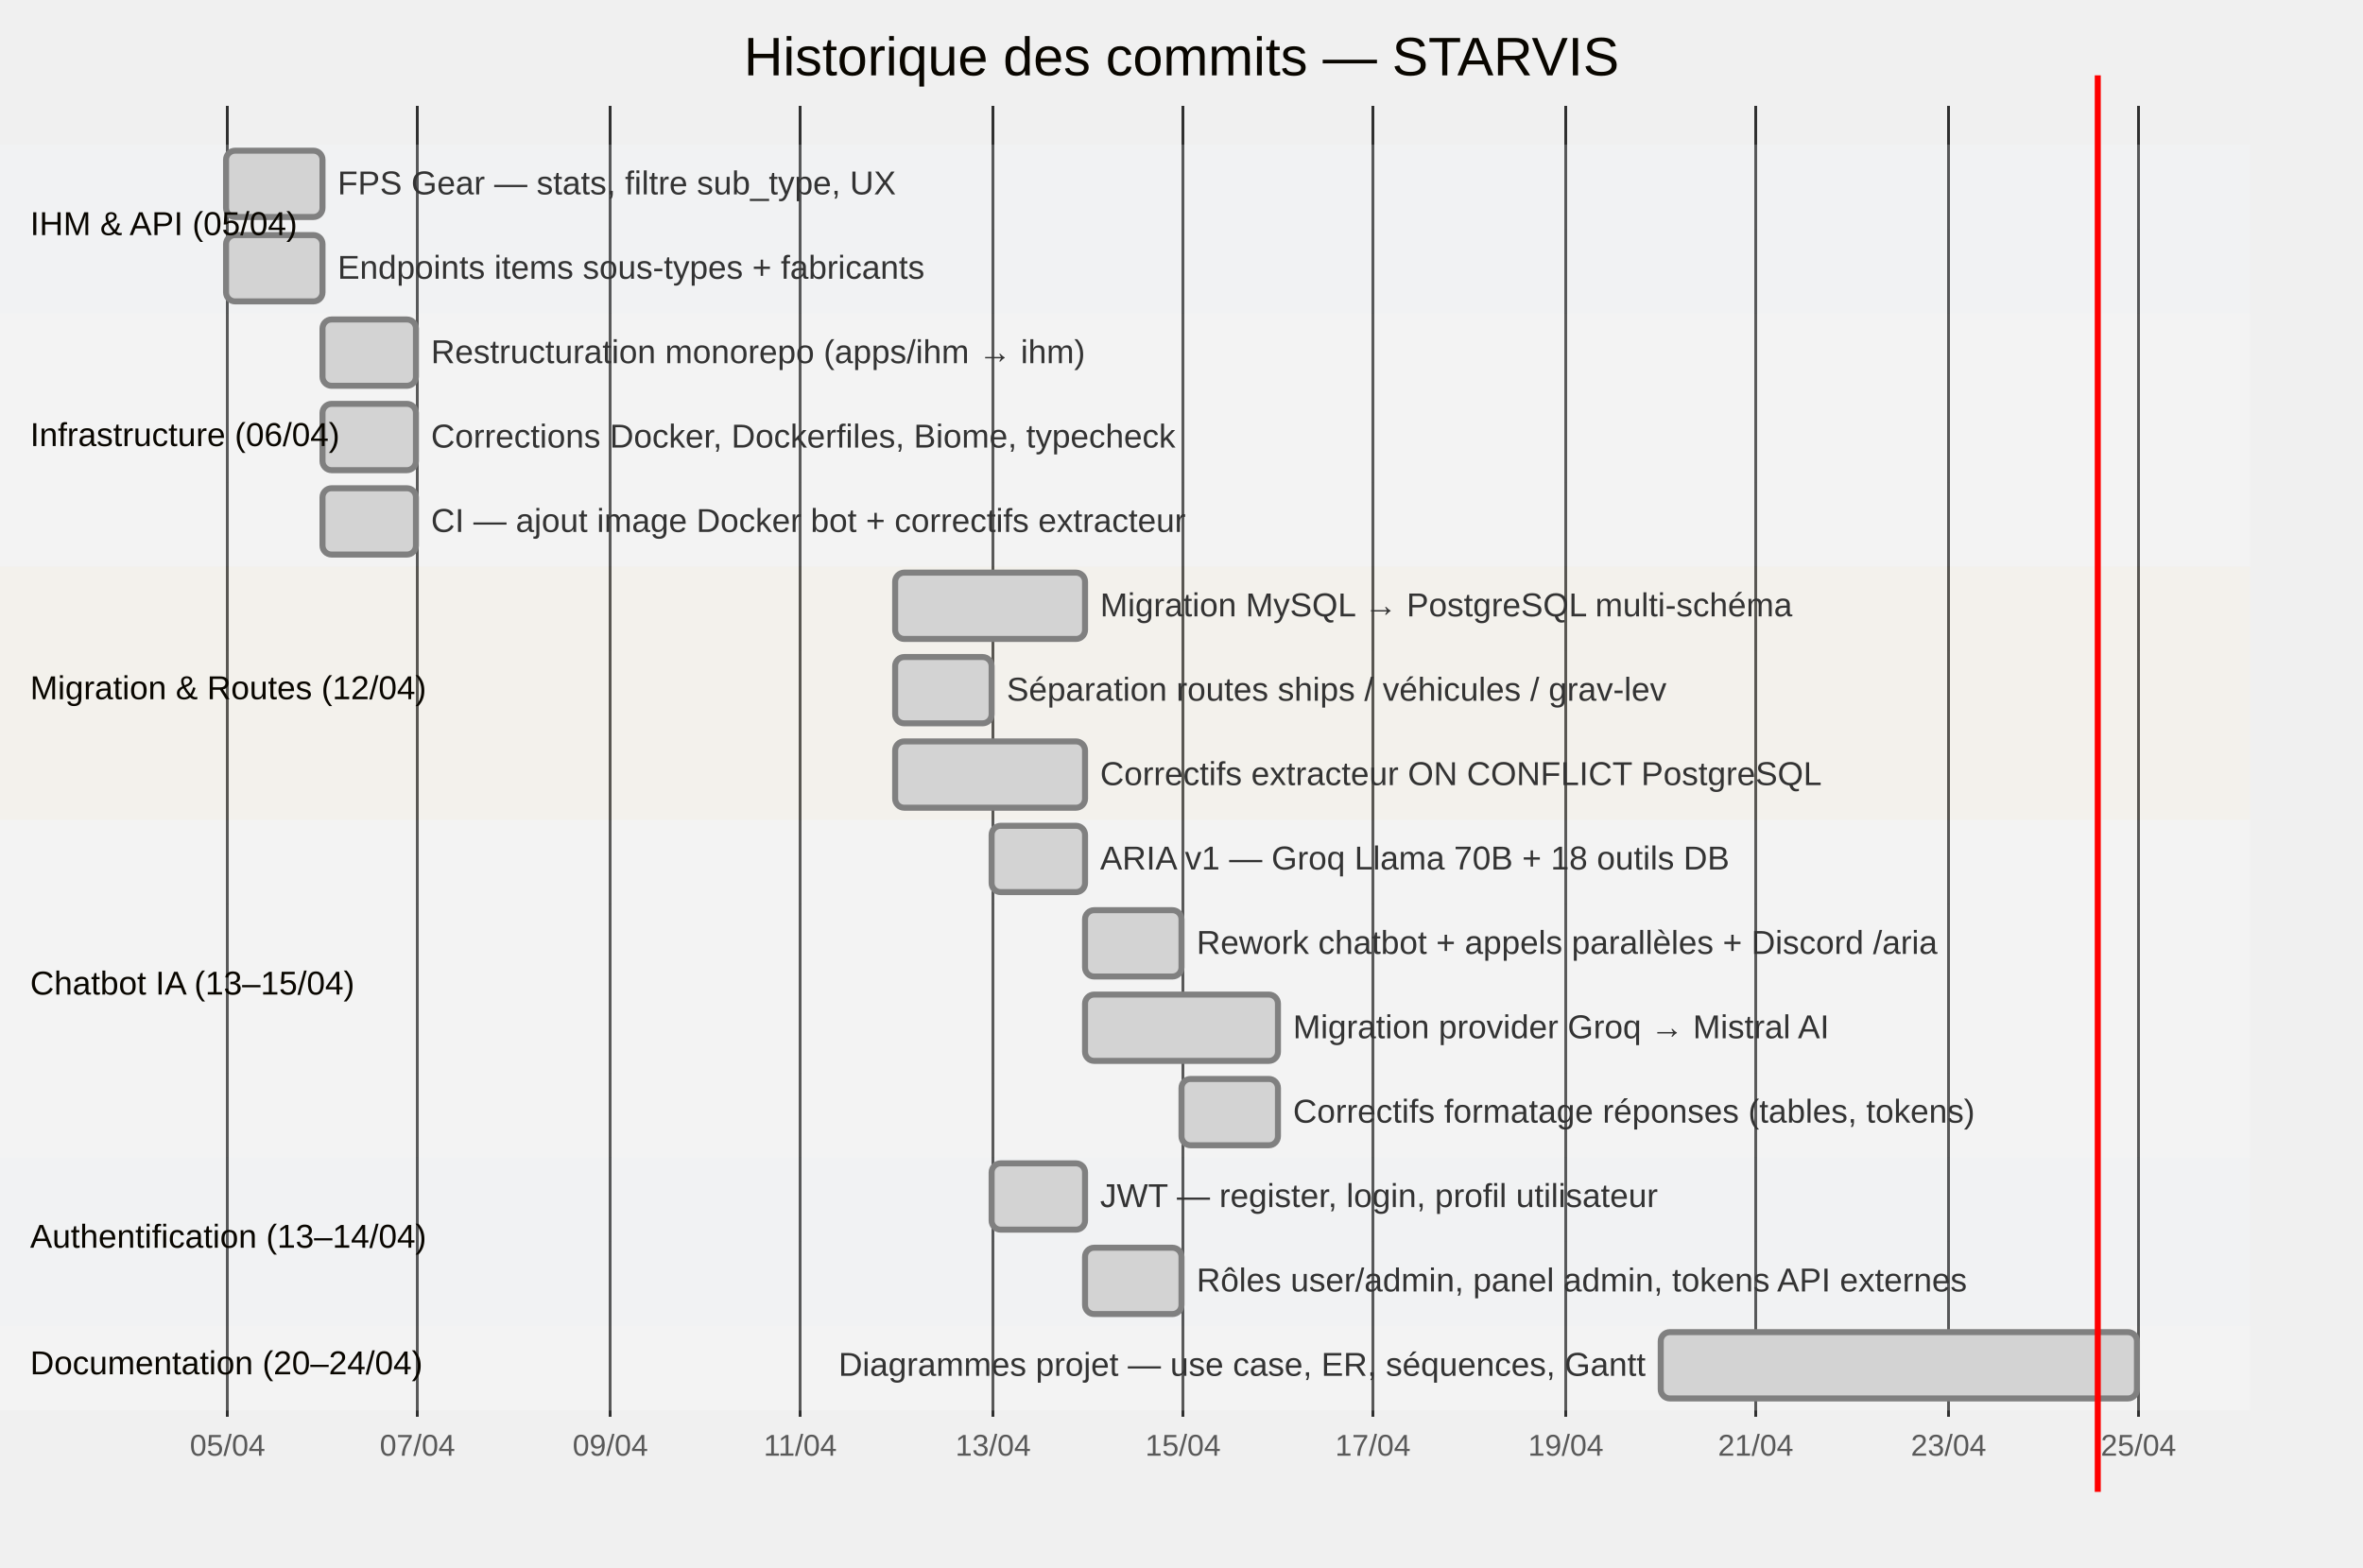
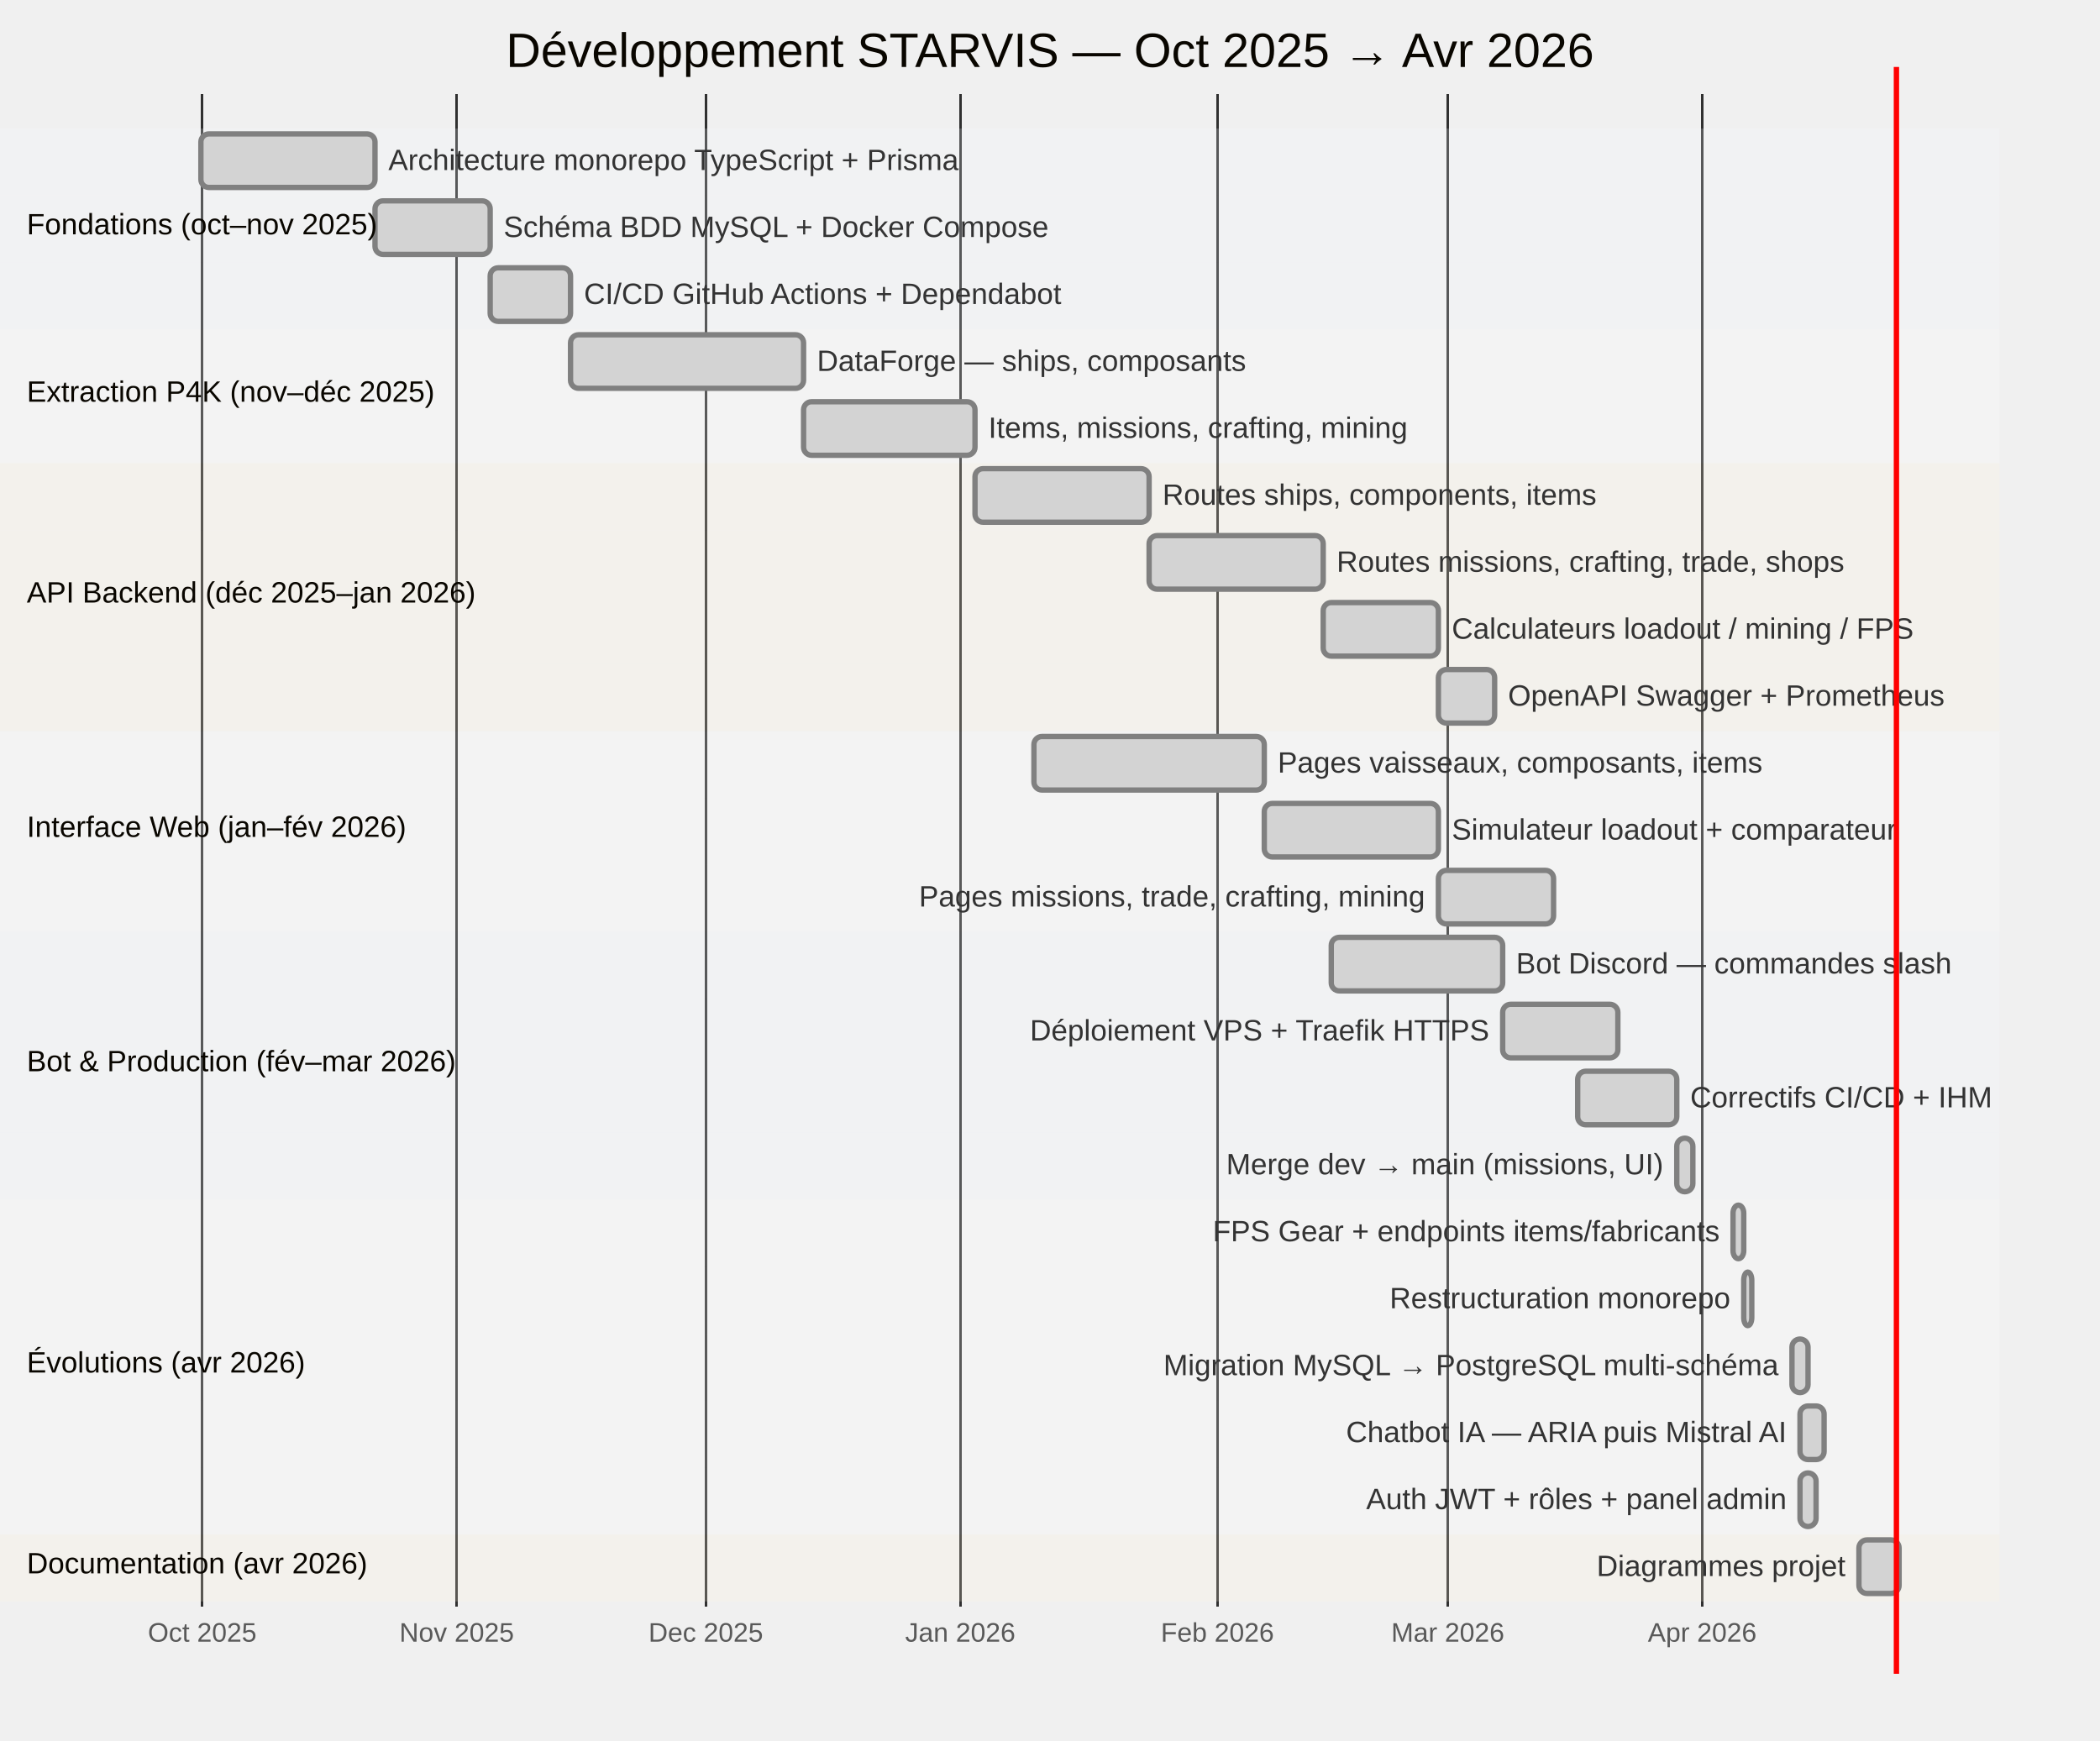
- <svg xmlns="http://www.w3.org/2000/svg" id="my-svg" width="100%" viewBox="0 0 784 520" style="max-width: 784px; background-color: rgb(255, 255, 255);" role="graphics-document document" aria-roledescription="gantt">
-   <style>#my-svg{font-family:Arial;font-size:13px;fill:#333;}@keyframes edge-animation-frame{from{stroke-dashoffset:0;}}@keyframes dash{to{stroke-dashoffset:0;}}#my-svg .edge-animation-slow{stroke-dasharray:9,5!important;stroke-dashoffset:900;animation:dash 50s linear infinite;stroke-linecap:round;}#my-svg .edge-animation-fast{stroke-dasharray:9,5!important;stroke-dashoffset:900;animation:dash 20s linear infinite;stroke-linecap:round;}#my-svg .error-icon{fill:hsl(220.588, 100%, 98.333%);}#my-svg .error-text{fill:rgb(8.5, 5.75, 0);stroke:rgb(8.5, 5.75, 0);}#my-svg .edge-thickness-normal{stroke-width:1px;}#my-svg .edge-thickness-thick{stroke-width:3.5px;}#my-svg .edge-pattern-solid{stroke-dasharray:0;}#my-svg .edge-thickness-invisible{stroke-width:0;fill:none;}#my-svg .edge-pattern-dashed{stroke-dasharray:3;}#my-svg .edge-pattern-dotted{stroke-dasharray:2;}#my-svg .marker{fill:#000000;stroke:#000000;}#my-svg .marker.cross{stroke:#000000;}#my-svg svg{font-family:Arial;font-size:13px;}#my-svg p{margin:0;}#my-svg .mermaid-main-font{font-family:Arial;}#my-svg .exclude-range{fill:#eeeeee;}#my-svg .section{stroke:none;opacity:0.2;}#my-svg .section0{fill:hsl(220.588, 100%, 98.333%);}#my-svg .section2{fill:#fff4dd;}#my-svg .section1,#my-svg .section3{fill:white;opacity:0.2;}#my-svg .sectionTitle0{fill:rgb(8.5, 5.75, 0);}#my-svg .sectionTitle1{fill:rgb(8.5, 5.75, 0);}#my-svg .sectionTitle2{fill:rgb(8.5, 5.75, 0);}#my-svg .sectionTitle3{fill:rgb(8.5, 5.75, 0);}#my-svg .sectionTitle{text-anchor:start;font-family:Arial;}#my-svg .grid .tick{stroke:lightgrey;opacity:0.8;shape-rendering:crispEdges;}#my-svg .grid .tick text{font-family:Arial;fill:#333;}#my-svg .grid path{stroke-width:0;}#my-svg .today{fill:none;stroke:red;stroke-width:2px;}#my-svg .task{stroke-width:2;}#my-svg .taskText{text-anchor:middle;font-family:Arial;}#my-svg .taskTextOutsideRight{fill:#333;text-anchor:start;font-family:Arial;}#my-svg .taskTextOutsideLeft{fill:#333;text-anchor:end;}#my-svg .task.clickable{cursor:pointer;}#my-svg .taskText.clickable{cursor:pointer;fill:#003163!important;font-weight:bold;}#my-svg .taskTextOutsideLeft.clickable{cursor:pointer;fill:#003163!important;font-weight:bold;}#my-svg .taskTextOutsideRight.clickable{cursor:pointer;fill:#003163!important;font-weight:bold;}#my-svg .taskText0,#my-svg .taskText1,#my-svg .taskText2,#my-svg .taskText3{fill:#333;}#my-svg .task0,#my-svg .task1,#my-svg .task2,#my-svg .task3{fill:#fff4dd;stroke:hsl(40.588, 60%, 83.333%);}#my-svg .taskTextOutside0,#my-svg .taskTextOutside2{fill:#333;}#my-svg .taskTextOutside1,#my-svg .taskTextOutside3{fill:#333;}#my-svg .active0,#my-svg .active1,#my-svg .active2,#my-svg .active3{fill:hsl(40.588, 100%, 100%);stroke:#fff4dd;}#my-svg .activeText0,#my-svg .activeText1,#my-svg .activeText2,#my-svg .activeText3{fill:#333!important;}#my-svg .done0,#my-svg .done1,#my-svg .done2,#my-svg .done3{stroke:grey;fill:lightgrey;stroke-width:2;}#my-svg .doneText0,#my-svg .doneText1,#my-svg .doneText2,#my-svg .doneText3{fill:#333!important;}#my-svg .doneText0.taskTextOutsideLeft,#my-svg .doneText0.taskTextOutsideRight,#my-svg .doneText1.taskTextOutsideLeft,#my-svg .doneText1.taskTextOutsideRight,#my-svg .doneText2.taskTextOutsideLeft,#my-svg .doneText2.taskTextOutsideRight,#my-svg .doneText3.taskTextOutsideLeft,#my-svg .doneText3.taskTextOutsideRight{fill:#333!important;}#my-svg .crit0,#my-svg .crit1,#my-svg .crit2,#my-svg .crit3{stroke:#ff8888;fill:red;stroke-width:2;}#my-svg .activeCrit0,#my-svg .activeCrit1,#my-svg .activeCrit2,#my-svg .activeCrit3{stroke:#ff8888;fill:hsl(40.588, 100%, 100%);stroke-width:2;}#my-svg .doneCrit0,#my-svg .doneCrit1,#my-svg .doneCrit2,#my-svg .doneCrit3{stroke:#ff8888;fill:lightgrey;stroke-width:2;cursor:pointer;shape-rendering:crispEdges;}#my-svg .milestone{transform:rotate(45deg) scale(0.8,0.8);}#my-svg .milestoneText{font-style:italic;}#my-svg .doneCritText0,#my-svg .doneCritText1,#my-svg .doneCritText2,#my-svg .doneCritText3{fill:#333!important;}#my-svg .doneCritText0.taskTextOutsideLeft,#my-svg .doneCritText0.taskTextOutsideRight,#my-svg .doneCritText1.taskTextOutsideLeft,#my-svg .doneCritText1.taskTextOutsideRight,#my-svg .doneCritText2.taskTextOutsideLeft,#my-svg .doneCritText2.taskTextOutsideRight,#my-svg .doneCritText3.taskTextOutsideLeft,#my-svg .doneCritText3.taskTextOutsideRight{fill:#333!important;}#my-svg .vert{stroke:navy;}#my-svg .vertText{font-size:15px;text-anchor:middle;fill:navy!important;}#my-svg .activeCritText0,#my-svg .activeCritText1,#my-svg .activeCritText2,#my-svg .activeCritText3{fill:#333!important;}#my-svg .titleText{text-anchor:middle;font-size:18px;fill:rgb(8.5, 5.75, 0);font-family:Arial;}#my-svg .node .neo-node{stroke:hsl(40.588, 60%, 83.333%);}#my-svg [data-look="neo"].node rect,#my-svg [data-look="neo"].cluster rect,#my-svg [data-look="neo"].node polygon{stroke:url(#my-svg-gradient);filter:drop-shadow( 1px 2px 2px rgba(185,185,185,1));}#my-svg [data-look="neo"].node path{stroke:url(#my-svg-gradient);stroke-width:1px;}#my-svg [data-look="neo"].node .outer-path{filter:drop-shadow( 1px 2px 2px rgba(185,185,185,1));}#my-svg [data-look="neo"].node .neo-line path{stroke:hsl(40.588, 60%, 83.333%);filter:none;}#my-svg [data-look="neo"].node circle{stroke:url(#my-svg-gradient);filter:drop-shadow( 1px 2px 2px rgba(185,185,185,1));}#my-svg [data-look="neo"].node circle .state-start{fill:#000000;}#my-svg [data-look="neo"].icon-shape .icon{fill:url(#my-svg-gradient);filter:drop-shadow( 1px 2px 2px rgba(185,185,185,1));}#my-svg [data-look="neo"].icon-shape .icon-neo path{stroke:url(#my-svg-gradient);filter:drop-shadow( 1px 2px 2px rgba(185,185,185,1));}#my-svg :root{--mermaid-font-family:"trebuchet ms",verdana,arial,sans-serif;}</style>
+ <svg xmlns="http://www.w3.org/2000/svg" id="my-svg" width="100%" viewBox="0 0 784 650" style="max-width: 784px; background-color: rgb(255, 255, 255);" role="graphics-document document" aria-roledescription="gantt">
+   <style>#my-svg{font-family:Arial;font-size:12px;fill:#333;}@keyframes edge-animation-frame{from{stroke-dashoffset:0;}}@keyframes dash{to{stroke-dashoffset:0;}}#my-svg .edge-animation-slow{stroke-dasharray:9,5!important;stroke-dashoffset:900;animation:dash 50s linear infinite;stroke-linecap:round;}#my-svg .edge-animation-fast{stroke-dasharray:9,5!important;stroke-dashoffset:900;animation:dash 20s linear infinite;stroke-linecap:round;}#my-svg .error-icon{fill:hsl(220.588, 100%, 98.333%);}#my-svg .error-text{fill:rgb(8.5, 5.75, 0);stroke:rgb(8.5, 5.75, 0);}#my-svg .edge-thickness-normal{stroke-width:1px;}#my-svg .edge-thickness-thick{stroke-width:3.5px;}#my-svg .edge-pattern-solid{stroke-dasharray:0;}#my-svg .edge-thickness-invisible{stroke-width:0;fill:none;}#my-svg .edge-pattern-dashed{stroke-dasharray:3;}#my-svg .edge-pattern-dotted{stroke-dasharray:2;}#my-svg .marker{fill:#000000;stroke:#000000;}#my-svg .marker.cross{stroke:#000000;}#my-svg svg{font-family:Arial;font-size:12px;}#my-svg p{margin:0;}#my-svg .mermaid-main-font{font-family:Arial;}#my-svg .exclude-range{fill:#eeeeee;}#my-svg .section{stroke:none;opacity:0.2;}#my-svg .section0{fill:hsl(220.588, 100%, 98.333%);}#my-svg .section2{fill:#fff4dd;}#my-svg .section1,#my-svg .section3{fill:white;opacity:0.2;}#my-svg .sectionTitle0{fill:rgb(8.5, 5.75, 0);}#my-svg .sectionTitle1{fill:rgb(8.5, 5.75, 0);}#my-svg .sectionTitle2{fill:rgb(8.5, 5.75, 0);}#my-svg .sectionTitle3{fill:rgb(8.5, 5.75, 0);}#my-svg .sectionTitle{text-anchor:start;font-family:Arial;}#my-svg .grid .tick{stroke:lightgrey;opacity:0.8;shape-rendering:crispEdges;}#my-svg .grid .tick text{font-family:Arial;fill:#333;}#my-svg .grid path{stroke-width:0;}#my-svg .today{fill:none;stroke:red;stroke-width:2px;}#my-svg .task{stroke-width:2;}#my-svg .taskText{text-anchor:middle;font-family:Arial;}#my-svg .taskTextOutsideRight{fill:#333;text-anchor:start;font-family:Arial;}#my-svg .taskTextOutsideLeft{fill:#333;text-anchor:end;}#my-svg .task.clickable{cursor:pointer;}#my-svg .taskText.clickable{cursor:pointer;fill:#003163!important;font-weight:bold;}#my-svg .taskTextOutsideLeft.clickable{cursor:pointer;fill:#003163!important;font-weight:bold;}#my-svg .taskTextOutsideRight.clickable{cursor:pointer;fill:#003163!important;font-weight:bold;}#my-svg .taskText0,#my-svg .taskText1,#my-svg .taskText2,#my-svg .taskText3{fill:#333;}#my-svg .task0,#my-svg .task1,#my-svg .task2,#my-svg .task3{fill:#fff4dd;stroke:hsl(40.588, 60%, 83.333%);}#my-svg .taskTextOutside0,#my-svg .taskTextOutside2{fill:#333;}#my-svg .taskTextOutside1,#my-svg .taskTextOutside3{fill:#333;}#my-svg .active0,#my-svg .active1,#my-svg .active2,#my-svg .active3{fill:hsl(40.588, 100%, 100%);stroke:#fff4dd;}#my-svg .activeText0,#my-svg .activeText1,#my-svg .activeText2,#my-svg .activeText3{fill:#333!important;}#my-svg .done0,#my-svg .done1,#my-svg .done2,#my-svg .done3{stroke:grey;fill:lightgrey;stroke-width:2;}#my-svg .doneText0,#my-svg .doneText1,#my-svg .doneText2,#my-svg .doneText3{fill:#333!important;}#my-svg .doneText0.taskTextOutsideLeft,#my-svg .doneText0.taskTextOutsideRight,#my-svg .doneText1.taskTextOutsideLeft,#my-svg .doneText1.taskTextOutsideRight,#my-svg .doneText2.taskTextOutsideLeft,#my-svg .doneText2.taskTextOutsideRight,#my-svg .doneText3.taskTextOutsideLeft,#my-svg .doneText3.taskTextOutsideRight{fill:#333!important;}#my-svg .crit0,#my-svg .crit1,#my-svg .crit2,#my-svg .crit3{stroke:#ff8888;fill:red;stroke-width:2;}#my-svg .activeCrit0,#my-svg .activeCrit1,#my-svg .activeCrit2,#my-svg .activeCrit3{stroke:#ff8888;fill:hsl(40.588, 100%, 100%);stroke-width:2;}#my-svg .doneCrit0,#my-svg .doneCrit1,#my-svg .doneCrit2,#my-svg .doneCrit3{stroke:#ff8888;fill:lightgrey;stroke-width:2;cursor:pointer;shape-rendering:crispEdges;}#my-svg .milestone{transform:rotate(45deg) scale(0.8,0.8);}#my-svg .milestoneText{font-style:italic;}#my-svg .doneCritText0,#my-svg .doneCritText1,#my-svg .doneCritText2,#my-svg .doneCritText3{fill:#333!important;}#my-svg .doneCritText0.taskTextOutsideLeft,#my-svg .doneCritText0.taskTextOutsideRight,#my-svg .doneCritText1.taskTextOutsideLeft,#my-svg .doneCritText1.taskTextOutsideRight,#my-svg .doneCritText2.taskTextOutsideLeft,#my-svg .doneCritText2.taskTextOutsideRight,#my-svg .doneCritText3.taskTextOutsideLeft,#my-svg .doneCritText3.taskTextOutsideRight{fill:#333!important;}#my-svg .vert{stroke:navy;}#my-svg .vertText{font-size:15px;text-anchor:middle;fill:navy!important;}#my-svg .activeCritText0,#my-svg .activeCritText1,#my-svg .activeCritText2,#my-svg .activeCritText3{fill:#333!important;}#my-svg .titleText{text-anchor:middle;font-size:18px;fill:rgb(8.5, 5.75, 0);font-family:Arial;}#my-svg .node .neo-node{stroke:hsl(40.588, 60%, 83.333%);}#my-svg [data-look="neo"].node rect,#my-svg [data-look="neo"].cluster rect,#my-svg [data-look="neo"].node polygon{stroke:url(#my-svg-gradient);filter:drop-shadow( 1px 2px 2px rgba(185,185,185,1));}#my-svg [data-look="neo"].node path{stroke:url(#my-svg-gradient);stroke-width:1px;}#my-svg [data-look="neo"].node .outer-path{filter:drop-shadow( 1px 2px 2px rgba(185,185,185,1));}#my-svg [data-look="neo"].node .neo-line path{stroke:hsl(40.588, 60%, 83.333%);filter:none;}#my-svg [data-look="neo"].node circle{stroke:url(#my-svg-gradient);filter:drop-shadow( 1px 2px 2px rgba(185,185,185,1));}#my-svg [data-look="neo"].node circle .state-start{fill:#000000;}#my-svg [data-look="neo"].icon-shape .icon{fill:url(#my-svg-gradient);filter:drop-shadow( 1px 2px 2px rgba(185,185,185,1));}#my-svg [data-look="neo"].icon-shape .icon-neo path{stroke:url(#my-svg-gradient);filter:drop-shadow( 1px 2px 2px rgba(185,185,185,1));}#my-svg :root{--mermaid-font-family:"trebuchet ms",verdana,arial,sans-serif;}</style>
  <g />
-   <g class="grid" transform="translate(75, 470)" fill="none" font-size="10" font-family="sans-serif" text-anchor="middle">
-     <path class="domain" stroke="currentColor" d="M0.5,-435V0.5H634.5V-435" />
+   <g class="grid" transform="translate(75, 600)" fill="none" font-size="10" font-family="sans-serif" text-anchor="middle">
+     <path class="domain" stroke="currentColor" d="M0.5,-565V0.5H634.5V-565" />
    <g class="tick" opacity="1" transform="translate(0.5,0)">
-       <line stroke="currentColor" y2="-435" />
-       <text fill="#000" y="3" dy="1em" stroke="none" font-size="10" style="text-anchor: middle;"> 05/04</text>
+       <line stroke="currentColor" y2="-565" />
+       <text fill="#000" y="3" dy="1em" stroke="none" font-size="10" style="text-anchor: middle;"> Oct 2025</text>
    </g>
-     <g class="tick" opacity="1" transform="translate(63.5,0)">
-       <line stroke="currentColor" y2="-435" />
-       <text fill="#000" y="3" dy="1em" stroke="none" font-size="10" style="text-anchor: middle;"> 07/04</text>
+     <g class="tick" opacity="1" transform="translate(95.5,0)">
+       <line stroke="currentColor" y2="-565" />
+       <text fill="#000" y="3" dy="1em" stroke="none" font-size="10" style="text-anchor: middle;"> Nov 2025</text>
    </g>
-     <g class="tick" opacity="1" transform="translate(127.5,0)">
-       <line stroke="currentColor" y2="-435" />
-       <text fill="#000" y="3" dy="1em" stroke="none" font-size="10" style="text-anchor: middle;"> 09/04</text>
+     <g class="tick" opacity="1" transform="translate(188.5,0)">
+       <line stroke="currentColor" y2="-565" />
+       <text fill="#000" y="3" dy="1em" stroke="none" font-size="10" style="text-anchor: middle;"> Dec 2025</text>
    </g>
-     <g class="tick" opacity="1" transform="translate(190.5,0)">
-       <line stroke="currentColor" y2="-435" />
-       <text fill="#000" y="3" dy="1em" stroke="none" font-size="10" style="text-anchor: middle;"> 11/04</text>
+     <g class="tick" opacity="1" transform="translate(283.5,0)">
+       <line stroke="currentColor" y2="-565" />
+       <text fill="#000" y="3" dy="1em" stroke="none" font-size="10" style="text-anchor: middle;"> Jan 2026</text>
    </g>
-     <g class="tick" opacity="1" transform="translate(254.5,0)">
-       <line stroke="currentColor" y2="-435" />
-       <text fill="#000" y="3" dy="1em" stroke="none" font-size="10" style="text-anchor: middle;"> 13/04</text>
+     <g class="tick" opacity="1" transform="translate(379.5,0)">
+       <line stroke="currentColor" y2="-565" />
+       <text fill="#000" y="3" dy="1em" stroke="none" font-size="10" style="text-anchor: middle;"> Feb 2026</text>
    </g>
-     <g class="tick" opacity="1" transform="translate(317.5,0)">
-       <line stroke="currentColor" y2="-435" />
-       <text fill="#000" y="3" dy="1em" stroke="none" font-size="10" style="text-anchor: middle;"> 15/04</text>
+     <g class="tick" opacity="1" transform="translate(465.5,0)">
+       <line stroke="currentColor" y2="-565" />
+       <text fill="#000" y="3" dy="1em" stroke="none" font-size="10" style="text-anchor: middle;"> Mar 2026</text>
    </g>
-     <g class="tick" opacity="1" transform="translate(380.5,0)">
-       <line stroke="currentColor" y2="-435" />
-       <text fill="#000" y="3" dy="1em" stroke="none" font-size="10" style="text-anchor: middle;"> 17/04</text>
-     </g>
-     <g class="tick" opacity="1" transform="translate(444.5,0)">
-       <line stroke="currentColor" y2="-435" />
-       <text fill="#000" y="3" dy="1em" stroke="none" font-size="10" style="text-anchor: middle;"> 19/04</text>
-     </g>
-     <g class="tick" opacity="1" transform="translate(507.5,0)">
-       <line stroke="currentColor" y2="-435" />
-       <text fill="#000" y="3" dy="1em" stroke="none" font-size="10" style="text-anchor: middle;"> 21/04</text>
-     </g>
-     <g class="tick" opacity="1" transform="translate(571.5,0)">
-       <line stroke="currentColor" y2="-435" />
-       <text fill="#000" y="3" dy="1em" stroke="none" font-size="10" style="text-anchor: middle;"> 23/04</text>
-     </g>
-     <g class="tick" opacity="1" transform="translate(634.5,0)">
-       <line stroke="currentColor" y2="-435" />
-       <text fill="#000" y="3" dy="1em" stroke="none" font-size="10" style="text-anchor: middle;"> 25/04</text>
+     <g class="tick" opacity="1" transform="translate(560.5,0)">
+       <line stroke="currentColor" y2="-565" />
+       <text fill="#000" y="3" dy="1em" stroke="none" font-size="10" style="text-anchor: middle;"> Apr 2026</text>
    </g>
  </g>
  <g>
-     <rect x="0" y="48" width="746.5" height="28" class="section section0" />
-     <rect x="0" y="76" width="746.5" height="28" class="section section0" />
-     <rect x="0" y="104" width="746.5" height="28" class="section section1" />
-     <rect x="0" y="132" width="746.5" height="28" class="section section1" />
-     <rect x="0" y="160" width="746.5" height="28" class="section section1" />
-     <rect x="0" y="188" width="746.5" height="28" class="section section2" />
-     <rect x="0" y="216" width="746.5" height="28" class="section section2" />
-     <rect x="0" y="244" width="746.5" height="28" class="section section2" />
-     <rect x="0" y="272" width="746.5" height="28" class="section section3" />
-     <rect x="0" y="384" width="746.5" height="28" class="section section0" />
-     <rect x="0" y="300" width="746.5" height="28" class="section section3" />
-     <rect x="0" y="328" width="746.5" height="28" class="section section3" />
-     <rect x="0" y="412" width="746.5" height="28" class="section section0" />
-     <rect x="0" y="356" width="746.5" height="28" class="section section3" />
-     <rect x="0" y="440" width="746.5" height="28" class="section section1" />
+     <rect x="0" y="48" width="746.5" height="25" class="section section0" />
+     <rect x="0" y="73" width="746.5" height="25" class="section section0" />
+     <rect x="0" y="98" width="746.5" height="25" class="section section0" />
+     <rect x="0" y="123" width="746.5" height="25" class="section section1" />
+     <rect x="0" y="148" width="746.5" height="25" class="section section1" />
+     <rect x="0" y="173" width="746.5" height="25" class="section section2" />
+     <rect x="0" y="273" width="746.5" height="25" class="section section3" />
+     <rect x="0" y="198" width="746.5" height="25" class="section section2" />
+     <rect x="0" y="298" width="746.5" height="25" class="section section3" />
+     <rect x="0" y="223" width="746.5" height="25" class="section section2" />
+     <rect x="0" y="348" width="746.5" height="25" class="section section0" />
+     <rect x="0" y="248" width="746.5" height="25" class="section section2" />
+     <rect x="0" y="323" width="746.5" height="25" class="section section3" />
+     <rect x="0" y="373" width="746.5" height="25" class="section section0" />
+     <rect x="0" y="398" width="746.5" height="25" class="section section0" />
+     <rect x="0" y="423" width="746.5" height="25" class="section section0" />
+     <rect x="0" y="448" width="746.5" height="25" class="section section1" />
+     <rect x="0" y="473" width="746.5" height="25" class="section section1" />
+     <rect x="0" y="498" width="746.5" height="25" class="section section1" />
+     <rect x="0" y="523" width="746.5" height="25" class="section section1" />
+     <rect x="0" y="548" width="746.5" height="25" class="section section1" />
+     <rect x="0" y="573" width="746.5" height="25" class="section section2" />
  </g>
  <g>
-     <rect id="my-svg-task1" rx="3" ry="3" x="75" y="50" width="32" height="22" transform-origin="91px 61px" class="task done0" />
-     <rect id="my-svg-task2" rx="3" ry="3" x="75" y="78" width="32" height="22" transform-origin="91px 89px" class="task done0" />
-     <rect id="my-svg-task3" rx="3" ry="3" x="107" y="106" width="31" height="22" transform-origin="122.5px 117px" class="task done1" />
-     <rect id="my-svg-task4" rx="3" ry="3" x="107" y="134" width="31" height="22" transform-origin="122.5px 145px" class="task done1" />
-     <rect id="my-svg-task5" rx="3" ry="3" x="107" y="162" width="31" height="22" transform-origin="122.5px 173px" class="task done1" />
-     <rect id="my-svg-task6" rx="3" ry="3" x="297" y="190" width="63" height="22" transform-origin="328.5px 201px" class="task done2" />
-     <rect id="my-svg-task7" rx="3" ry="3" x="297" y="218" width="32" height="22" transform-origin="313px 229px" class="task done2" />
-     <rect id="my-svg-task8" rx="3" ry="3" x="297" y="246" width="63" height="22" transform-origin="328.5px 257px" class="task done2" />
-     <rect id="my-svg-task9" rx="3" ry="3" x="329" y="274" width="31" height="22" transform-origin="344.5px 285px" class="task done3" />
-     <rect id="my-svg-task13" rx="3" ry="3" x="329" y="386" width="31" height="22" transform-origin="344.5px 397px" class="task done0" />
-     <rect id="my-svg-task10" rx="3" ry="3" x="360" y="302" width="32" height="22" transform-origin="376px 313px" class="task done3" />
-     <rect id="my-svg-task11" rx="3" ry="3" x="360" y="330" width="64" height="22" transform-origin="392px 341px" class="task done3" />
-     <rect id="my-svg-task14" rx="3" ry="3" x="360" y="414" width="32" height="22" transform-origin="376px 425px" class="task done0" />
-     <rect id="my-svg-task12" rx="3" ry="3" x="392" y="358" width="32" height="22" transform-origin="408px 369px" class="task done3" />
-     <rect id="my-svg-task15" rx="3" ry="3" x="551" y="442" width="158" height="22" transform-origin="630px 453px" class="task done1" />
-     <text id="my-svg-task1-text" font-size="11" x="112" y="64.5" class="taskTextOutsideRight taskTextOutside0  doneText0 width-185.89599609375">FPS Gear — stats, filtre sub_type, UX               </text>
-     <text id="my-svg-task2-text" font-size="11" x="112" y="92.5" class="taskTextOutsideRight taskTextOutside0  doneText0 width-195.234375">Endpoints items sous-types + fabricants              </text>
-     <text id="my-svg-task3-text" font-size="11" x="143" y="120.5" class="taskTextOutsideRight taskTextOutside1  doneText1 width-217.03125">Restructuration monorepo (apps/ihm → ihm)            </text>
-     <text id="my-svg-task4-text" font-size="11" x="143" y="148.5" class="taskTextOutsideRight taskTextOutside1  doneText1 width-247.47900390625">Corrections Docker, Dockerfiles, Biome, typecheck    </text>
-     <text id="my-svg-task5-text" font-size="11" x="143" y="176.5" class="taskTextOutsideRight taskTextOutside1  doneText1 width-250.68359375">CI — ajout image Docker bot + correctifs extracteur  </text>
-     <text id="my-svg-task6-text" font-size="11" x="365" y="204.5" class="taskTextOutsideRight taskTextOutside2  doneText2 width-230.52880859375">Migration MySQL → PostgreSQL multi-schéma            </text>
-     <text id="my-svg-task7-text" font-size="11" x="334" y="232.5" class="taskTextOutsideRight taskTextOutside2  doneText2 width-219.38818359375">Séparation routes ships / véhicules / grav-lev       </text>
-     <text id="my-svg-task8-text" font-size="11" x="365" y="260.5" class="taskTextOutsideRight taskTextOutside2  doneText2 width-239.421875">Correctifs extracteur ON CONFLICT PostgreSQL         </text>
-     <text id="my-svg-task9-text" font-size="11" x="365" y="288.5" class="taskTextOutsideRight taskTextOutside3  doneText3 width-208.796875">ARIA v1 — Groq Llama 70B + 18 outils DB             </text>
-     <text id="my-svg-task13-text" font-size="11" x="365" y="400.5" class="taskTextOutsideRight taskTextOutside0  doneText0 width-185.36572265625">JWT — register, login, profil utilisateur            </text>
-     <text id="my-svg-task10-text" font-size="11" x="397" y="316.5" class="taskTextOutsideRight taskTextOutside3  doneText3 width-246.67431640625">Rework chatbot + appels parallèles + Discord /aria   </text>
-     <text id="my-svg-task11-text" font-size="11" x="429" y="344.5" class="taskTextOutsideRight taskTextOutside3  doneText3 width-177.890625">Migration provider Groq → Mistral AI                 </text>
-     <text id="my-svg-task14-text" font-size="11" x="397" y="428.5" class="taskTextOutsideRight taskTextOutside0  doneText0 width-256.08349609375">Rôles user/admin, panel admin, tokens API externes   </text>
-     <text id="my-svg-task12-text" font-size="11" x="429" y="372.5" class="taskTextOutsideRight taskTextOutside3  doneText3 width-226.21875">Correctifs formatage réponses (tables, tokens)       </text>
-     <text id="my-svg-task15-text" font-size="11" x="546" y="456.5" class="taskTextOutsideLeft taskTextOutside1  doneText1">Diagrammes projet — use case, ER, séquences, Gantt   </text>
+     <rect id="my-svg-task1" rx="3" ry="3" x="75" y="50" width="65" height="20" transform-origin="107.5px 60px" class="task done0" />
+     <rect id="my-svg-task2" rx="3" ry="3" x="140" y="75" width="43" height="20" transform-origin="161.5px 85px" class="task done0" />
+     <rect id="my-svg-task3" rx="3" ry="3" x="183" y="100" width="30" height="20" transform-origin="198px 110px" class="task done0" />
+     <rect id="my-svg-task4" rx="3" ry="3" x="213" y="125" width="87" height="20" transform-origin="256.5px 135px" class="task done1" />
+     <rect id="my-svg-task5" rx="3" ry="3" x="300" y="150" width="64" height="20" transform-origin="332px 160px" class="task done1" />
+     <rect id="my-svg-task6" rx="3" ry="3" x="364" y="175" width="65" height="20" transform-origin="396.5px 185px" class="task done2" />
+     <rect id="my-svg-task10" rx="3" ry="3" x="386" y="275" width="86" height="20" transform-origin="429px 285px" class="task done3" />
+     <rect id="my-svg-task7" rx="3" ry="3" x="429" y="200" width="65" height="20" transform-origin="461.5px 210px" class="task done2" />
+     <rect id="my-svg-task11" rx="3" ry="3" x="472" y="300" width="65" height="20" transform-origin="504.5px 310px" class="task done3" />
+     <rect id="my-svg-task8" rx="3" ry="3" x="494" y="225" width="43" height="20" transform-origin="515.5px 235px" class="task done2" />
+     <rect id="my-svg-task13" rx="3" ry="3" x="497" y="350" width="64" height="20" transform-origin="529px 360px" class="task done0" />
+     <rect id="my-svg-task9" rx="3" ry="3" x="537" y="250" width="21" height="20" transform-origin="547.5px 260px" class="task done2" />
+     <rect id="my-svg-task12" rx="3" ry="3" x="537" y="325" width="43" height="20" transform-origin="558.5px 335px" class="task done3" />
+     <rect id="my-svg-task14" rx="3" ry="3" x="561" y="375" width="43" height="20" transform-origin="582.5px 385px" class="task done0" />
+     <rect id="my-svg-task15" rx="3" ry="3" x="589" y="400" width="37" height="20" transform-origin="607.5px 410px" class="task done0" />
+     <rect id="my-svg-task16" rx="3" ry="3" x="626" y="425" width="6" height="20" transform-origin="629px 435px" class="task done0" />
+     <rect id="my-svg-task17" rx="3" ry="3" x="647" y="450" width="4" height="20" transform-origin="649px 460px" class="task done1" />
+     <rect id="my-svg-task18" rx="3" ry="3" x="651" y="475" width="3" height="20" transform-origin="652.5px 485px" class="task done1" />
+     <rect id="my-svg-task19" rx="3" ry="3" x="669" y="500" width="6" height="20" transform-origin="672px 510px" class="task done1" />
+     <rect id="my-svg-task20" rx="3" ry="3" x="672" y="525" width="9" height="20" transform-origin="676.5px 535px" class="task done1" />
+     <rect id="my-svg-task21" rx="3" ry="3" x="672" y="550" width="6" height="20" transform-origin="675px 560px" class="task done1" />
+     <rect id="my-svg-task22" rx="3" ry="3" x="694" y="575" width="15" height="20" transform-origin="701.5px 585px" class="task done2" />
+     <text id="my-svg-task1-text" font-size="11" x="145" y="63.5" class="taskTextOutsideRight taskTextOutside0  doneText0 width-213.744140625">Architecture monorepo TypeScript + Prisma    </text>
+     <text id="my-svg-task2-text" font-size="11" x="188" y="88.5" class="taskTextOutsideRight taskTextOutside0  doneText0 width-203.46875">Schéma BDD MySQL + Docker Compose            </text>
+     <text id="my-svg-task3-text" font-size="11" x="218" y="113.5" class="taskTextOutsideRight taskTextOutside0  doneText0 width-178.234375">CI/CD GitHub Actions + Dependabot            </text>
+     <text id="my-svg-task4-text" font-size="11" x="305" y="138.5" class="taskTextOutsideRight taskTextOutside1  doneText1 width-160.68212890625">DataForge — ships, composants                </text>
+     <text id="my-svg-task5-text" font-size="11" x="369" y="163.5" class="taskTextOutsideRight taskTextOutside1  doneText1 width-156.5">Items, missions, crafting, mining            </text>
+     <text id="my-svg-task6-text" font-size="11" x="434" y="188.5" class="taskTextOutsideRight taskTextOutside2  doneText2 width-162.51904296875">Routes ships, components, items              </text>
+     <text id="my-svg-task10-text" font-size="11" x="477" y="288.5" class="taskTextOutsideRight taskTextOutside3  doneText3 width-181.4736328125">Pages vaisseaux, composants, items           </text>
+     <text id="my-svg-task7-text" font-size="11" x="499" y="213.5" class="taskTextOutsideRight taskTextOutside2  doneText2 width-190.02978515625">Routes missions, crafting, trade, shops      </text>
+     <text id="my-svg-task11-text" font-size="11" x="542" y="313.5" class="taskTextOutsideRight taskTextOutside3  doneText3 width-166.3466796875">Simulateur loadout + comparateur             </text>
+     <text id="my-svg-task8-text" font-size="11" x="542" y="238.5" class="taskTextOutsideRight taskTextOutside2  doneText2 width-172.421875">Calculateurs loadout / mining / FPS          </text>
+     <text id="my-svg-task13-text" font-size="11" x="566" y="363.5" class="taskTextOutsideRight taskTextOutside0  doneText0 width-162.625">Bot Discord — commandes slash                </text>
+     <text id="my-svg-task9-text" font-size="11" x="563" y="263.5" class="taskTextOutsideRight taskTextOutside2  doneText2 width-163.45361328125">OpenAPI Swagger + Prometheus                 </text>
+     <text id="my-svg-task12-text" font-size="11" x="532" y="338.5" class="taskTextOutsideLeft taskTextOutside3  doneText3">Pages missions, trade, crafting, mining      </text>
+     <text id="my-svg-task14-text" font-size="11" x="556" y="388.5" class="taskTextOutsideLeft taskTextOutside0  doneText0">Déploiement VPS + Traefik HTTPS              </text>
+     <text id="my-svg-task15-text" font-size="11" x="631" y="413.5" class="taskTextOutsideRight taskTextOutside0  doneText0 width-112.765625">Correctifs CI/CD + IHM                       </text>
+     <text id="my-svg-task16-text" font-size="11" x="621" y="438.5" class="taskTextOutsideLeft taskTextOutside0  doneText0">Merge dev → main (missions, UI)              </text>
+     <text id="my-svg-task17-text" font-size="11" x="642" y="463.5" class="taskTextOutsideLeft taskTextOutside1  doneText1">FPS Gear + endpoints items/fabricants        </text>
+     <text id="my-svg-task18-text" font-size="11" x="646" y="488.5" class="taskTextOutsideLeft taskTextOutside1  doneText1">Restructuration monorepo                     </text>
+     <text id="my-svg-task19-text" font-size="11" x="664" y="513.5" class="taskTextOutsideLeft taskTextOutside1  doneText1">Migration MySQL → PostgreSQL multi-schéma    </text>
+     <text id="my-svg-task20-text" font-size="11" x="667" y="538.5" class="taskTextOutsideLeft taskTextOutside1  doneText1">Chatbot IA — ARIA puis Mistral AI            </text>
+     <text id="my-svg-task21-text" font-size="11" x="667" y="563.5" class="taskTextOutsideLeft taskTextOutside1  doneText1">Auth JWT + rôles + panel admin               </text>
+     <text id="my-svg-task22-text" font-size="11" x="689" y="588.5" class="taskTextOutsideLeft taskTextOutside2  doneText2">Diagrammes projet                            </text>
  </g>
  <g>
-     <text dy="0em" x="10" y="78" font-size="11" class="sectionTitle sectionTitle0">
-       <tspan alignment-baseline="central" x="10">IHM &amp; API (05/04)</tspan>
+     <text dy="0em" x="10" y="87.5" font-size="11" class="sectionTitle sectionTitle0">
+       <tspan alignment-baseline="central" x="10">Fondations (oct–nov 2025)</tspan>
    </text>
-     <text dy="0em" x="10" y="148" font-size="11" class="sectionTitle sectionTitle1">
-       <tspan alignment-baseline="central" x="10">Infrastructure (06/04)</tspan>
+     <text dy="0em" x="10" y="150" font-size="11" class="sectionTitle sectionTitle1">
+       <tspan alignment-baseline="central" x="10">Extraction P4K (nov–déc 2025)</tspan>
    </text>
-     <text dy="0em" x="10" y="232" font-size="11" class="sectionTitle sectionTitle2">
-       <tspan alignment-baseline="central" x="10">Migration &amp; Routes (12/04)</tspan>
+     <text dy="0em" x="10" y="225" font-size="11" class="sectionTitle sectionTitle2">
+       <tspan alignment-baseline="central" x="10">API Backend (déc 2025–jan 2026)</tspan>
    </text>
-     <text dy="0em" x="10" y="330" font-size="11" class="sectionTitle sectionTitle3">
-       <tspan alignment-baseline="central" x="10">Chatbot IA (13–15/04)</tspan>
+     <text dy="0em" x="10" y="312.5" font-size="11" class="sectionTitle sectionTitle3">
+       <tspan alignment-baseline="central" x="10">Interface Web (jan–fév 2026)</tspan>
    </text>
-     <text dy="0em" x="10" y="414" font-size="11" class="sectionTitle sectionTitle0">
-       <tspan alignment-baseline="central" x="10">Authentification (13–14/04)</tspan>
+     <text dy="0em" x="10" y="400" font-size="11" class="sectionTitle sectionTitle0">
+       <tspan alignment-baseline="central" x="10">Bot &amp; Production (fév–mar 2026)</tspan>
    </text>
-     <text dy="0em" x="10" y="456" font-size="11" class="sectionTitle sectionTitle1">
-       <tspan alignment-baseline="central" x="10">Documentation (20–24/04)</tspan>
+     <text dy="0em" x="10" y="512.5" font-size="11" class="sectionTitle sectionTitle1">
+       <tspan alignment-baseline="central" x="10">Évolutions (avr 2026)</tspan>
+     </text>
+     <text dy="0em" x="10" y="587.5" font-size="11" class="sectionTitle sectionTitle2">
+       <tspan alignment-baseline="central" x="10">Documentation (avr 2026)</tspan>
    </text>
  </g>
  <g class="today">
-     <line x1="696" x2="696" y1="25" y2="495" class="today" />
+     <line x1="708" x2="708" y1="25" y2="625" class="today" />
  </g>
-   <text x="392" y="25" class="titleText">Historique des commits — STARVIS</text>
+   <text x="392" y="25" class="titleText">Développement STARVIS — Oct 2025 → Avr 2026</text>
</svg>
